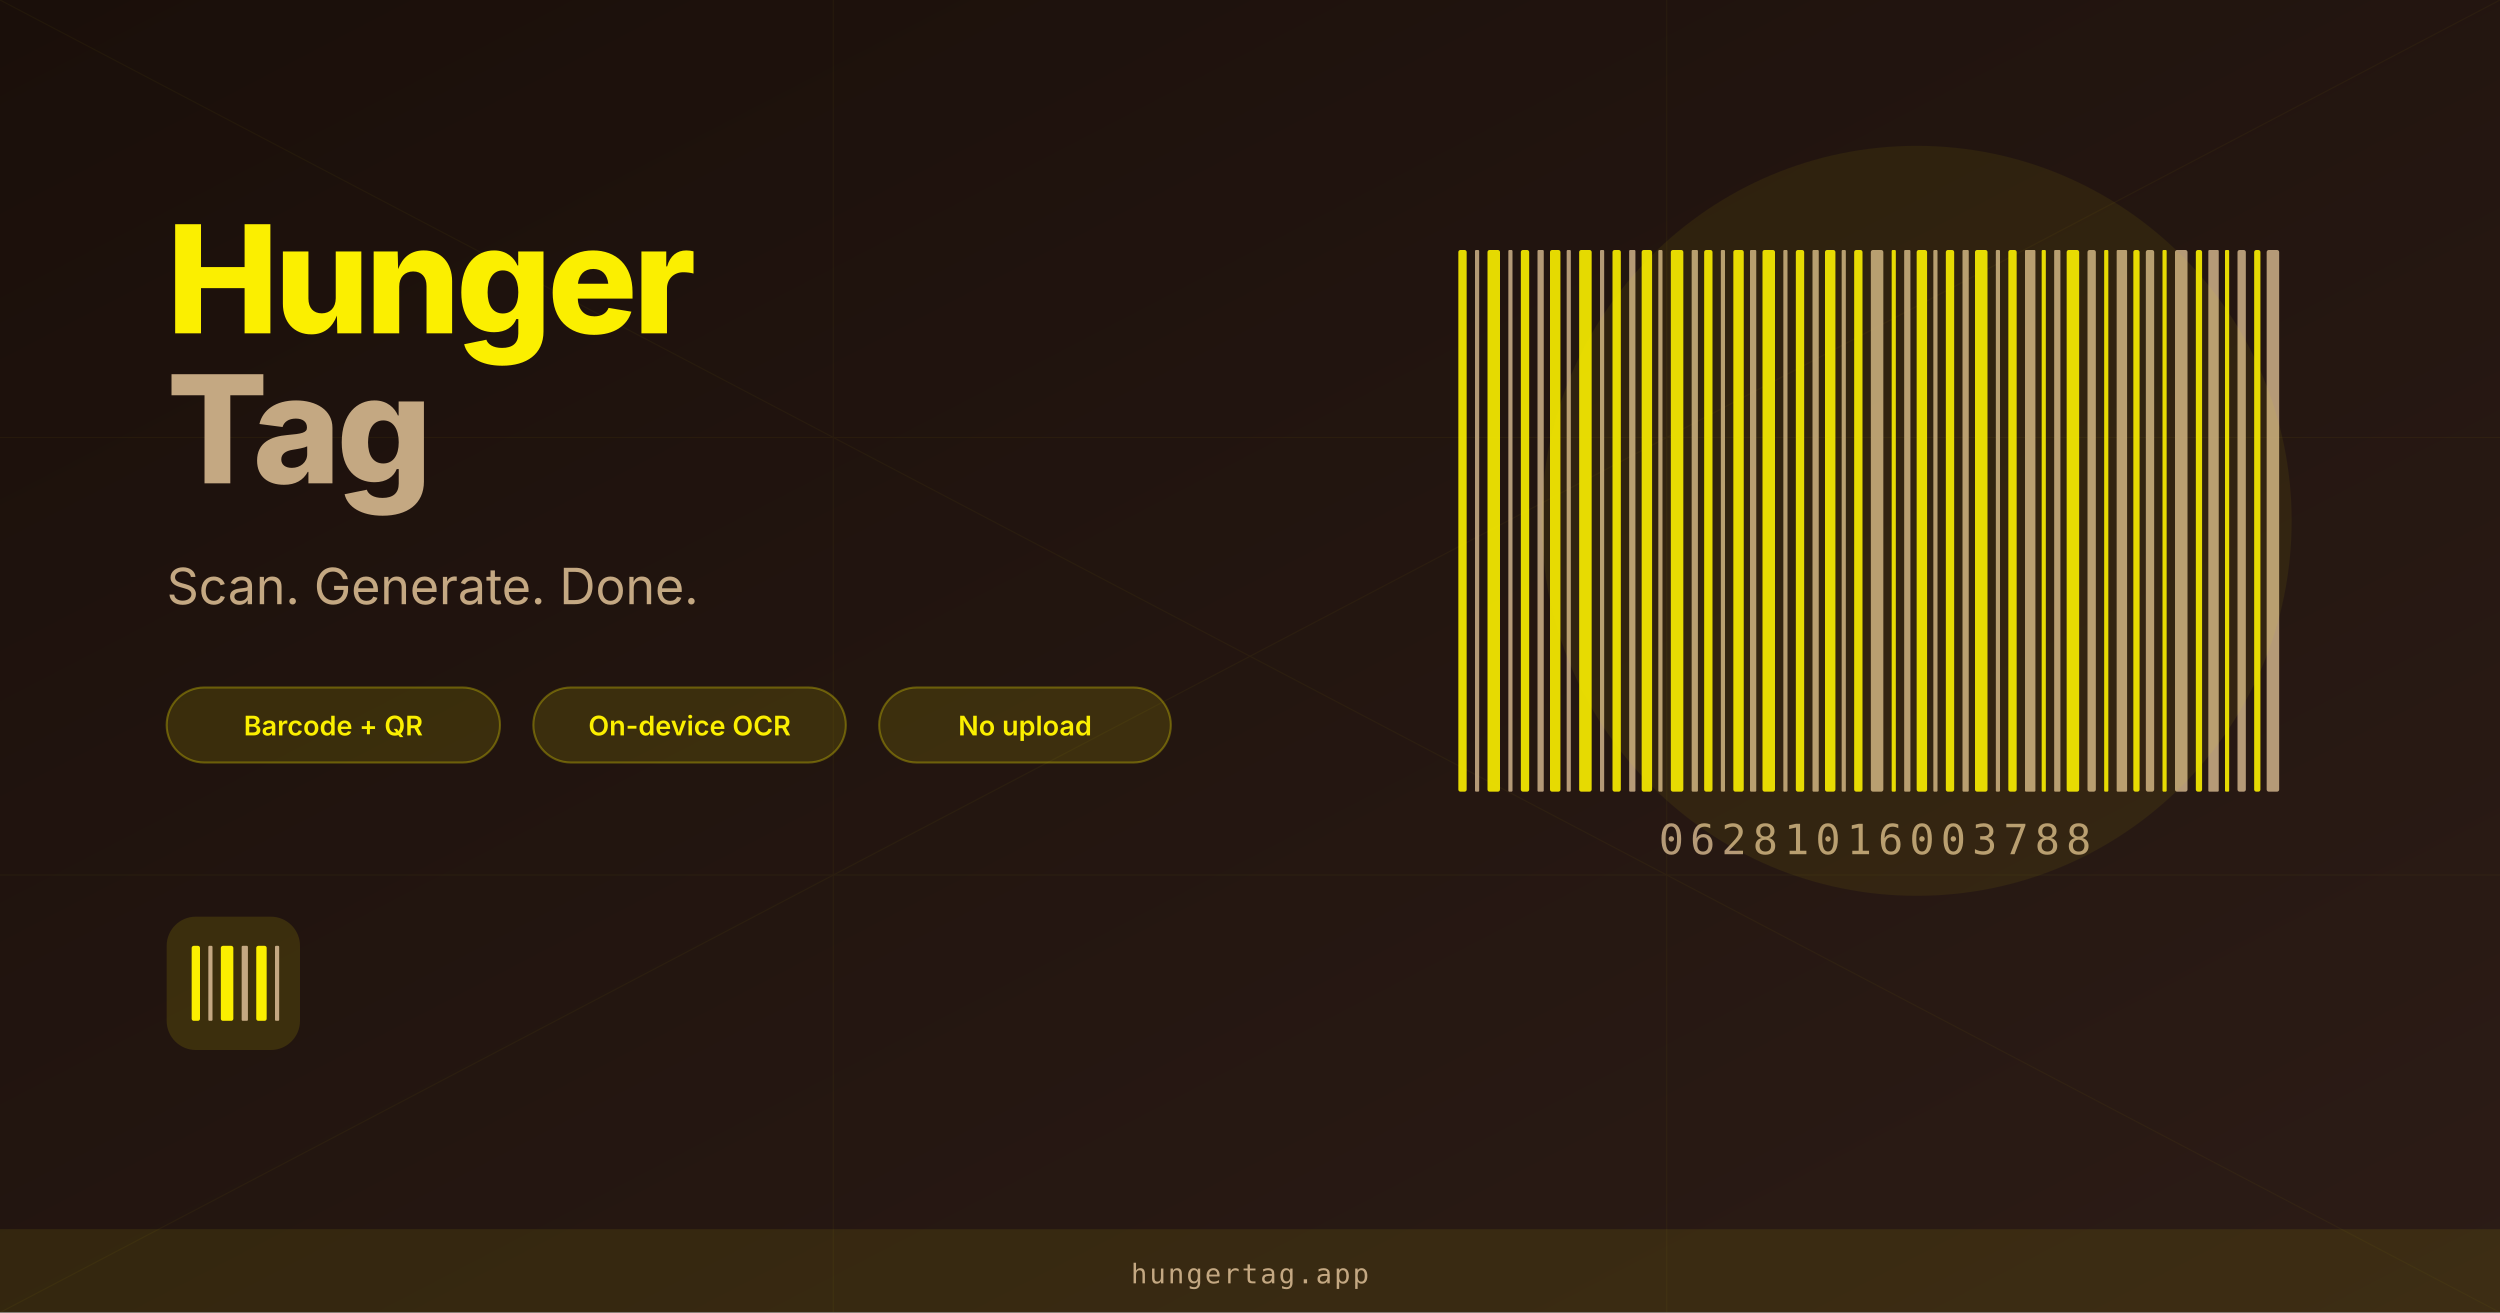
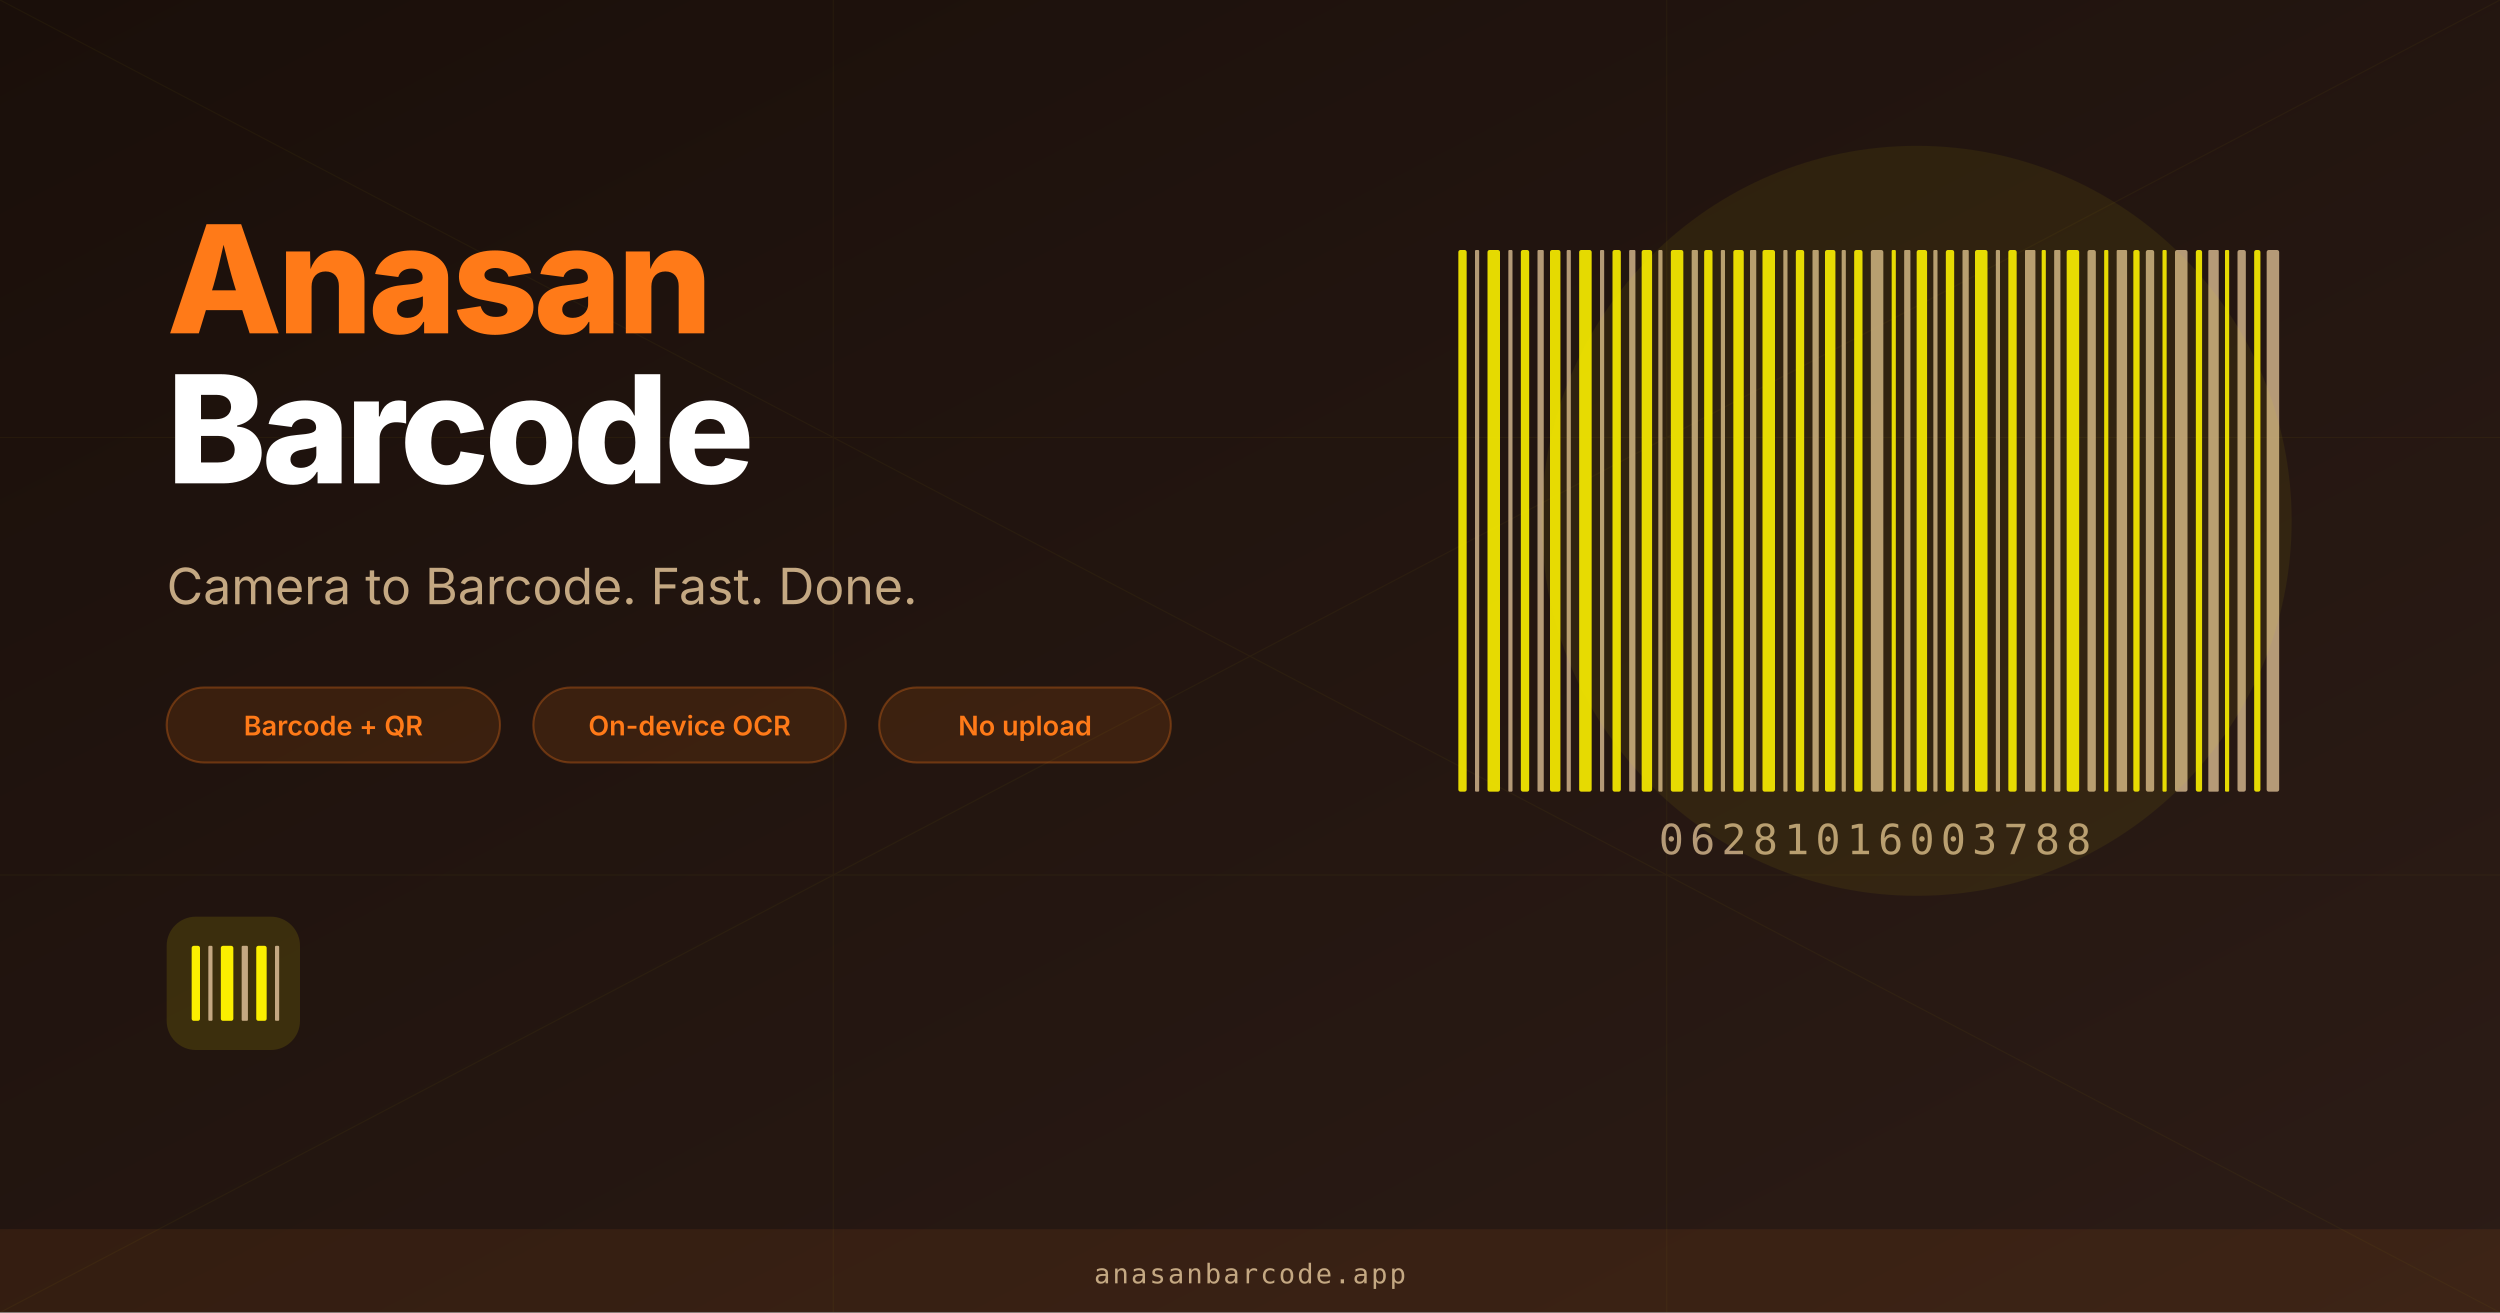
<svg xmlns="http://www.w3.org/2000/svg" width="1200" height="630" viewBox="0 0 1200 630">
  <defs>
    <linearGradient id="bg" x1="0" y1="0" x2="1" y2="1">
      <stop offset="0%" stop-color="#1A0F0A" />
      <stop offset="100%" stop-color="#2C1C16" />
    </linearGradient>
    <clipPath id="round">
      <rect width="1200" height="630" rx="0" />
    </clipPath>
  </defs>
  <g clip-path="url(#round)">
    <rect width="1200" height="630" fill="url(#bg)" />
    <g opacity="0.04" stroke="#FBEF00" stroke-width="0.5">
      <line x1="0" y1="0" x2="1200" y2="630" />
      <line x1="1200" y1="0" x2="0" y2="630" />
      <line x1="400" y1="0" x2="400" y2="630" />
      <line x1="800" y1="0" x2="800" y2="630" />
      <line x1="0" y1="210" x2="1200" y2="210" />
      <line x1="0" y1="420" x2="1200" y2="420" />
    </g>
    <g transform="translate(700, 120)" opacity="0.9">
      <rect x="0" y="0" width="4" height="260" fill="#FBEF00" rx="1" />
      <rect x="8" y="0" width="2" height="260" fill="#C4A882" rx="0.5" />
      <rect x="14" y="0" width="6" height="260" fill="#FBEF00" rx="1" />
      <rect x="24" y="0" width="2" height="260" fill="#C4A882" rx="0.5" />
      <rect x="30" y="0" width="4" height="260" fill="#FBEF00" rx="1" />
      <rect x="38" y="0" width="3" height="260" fill="#C4A882" rx="0.5" />
      <rect x="44" y="0" width="5" height="260" fill="#FBEF00" rx="1" />
      <rect x="52" y="0" width="2" height="260" fill="#C4A882" rx="0.5" />
      <rect x="58" y="0" width="6" height="260" fill="#FBEF00" rx="1" />
      <rect x="68" y="0" width="2" height="260" fill="#C4A882" rx="0.5" />
      <rect x="74" y="0" width="4" height="260" fill="#FBEF00" rx="1" />
      <rect x="82" y="0" width="3" height="260" fill="#C4A882" rx="0.5" />
      <rect x="88" y="0" width="5" height="260" fill="#FBEF00" rx="1" />
      <rect x="96" y="0" width="2" height="260" fill="#C4A882" rx="0.5" />
      <rect x="102" y="0" width="6" height="260" fill="#FBEF00" rx="1" />
      <rect x="112" y="0" width="3" height="260" fill="#C4A882" rx="0.5" />
      <rect x="118" y="0" width="4" height="260" fill="#FBEF00" rx="1" />
      <rect x="126" y="0" width="2" height="260" fill="#C4A882" rx="0.5" />
      <rect x="132" y="0" width="5" height="260" fill="#FBEF00" rx="1" />
      <rect x="140" y="0" width="3" height="260" fill="#C4A882" rx="0.5" />
      <rect x="146" y="0" width="6" height="260" fill="#FBEF00" rx="1" />
      <rect x="156" y="0" width="2" height="260" fill="#C4A882" rx="0.5" />
      <rect x="162" y="0" width="4" height="260" fill="#FBEF00" rx="1" />
      <rect x="170" y="0" width="3" height="260" fill="#C4A882" rx="0.5" />
      <rect x="176" y="0" width="5" height="260" fill="#FBEF00" rx="1" />
      <rect x="184" y="0" width="2" height="260" fill="#C4A882" rx="0.5" />
      <rect x="190" y="0" width="4" height="260" fill="#FBEF00" rx="1" />
      <rect x="198" y="0" width="6" height="260" fill="#C4A882" rx="1" />
      <rect x="208" y="0" width="2" height="260" fill="#FBEF00" rx="0.5" />
      <rect x="214" y="0" width="3" height="260" fill="#C4A882" rx="0.5" />
      <rect x="220" y="0" width="5" height="260" fill="#FBEF00" rx="1" />
      <rect x="228" y="0" width="2" height="260" fill="#C4A882" rx="0.5" />
      <rect x="234" y="0" width="4" height="260" fill="#FBEF00" rx="1" />
      <rect x="242" y="0" width="3" height="260" fill="#C4A882" rx="0.5" />
      <rect x="248" y="0" width="6" height="260" fill="#FBEF00" rx="1" />
      <rect x="258" y="0" width="2" height="260" fill="#C4A882" rx="0.5" />
      <rect x="264" y="0" width="4" height="260" fill="#FBEF00" rx="1" />
      <rect x="272" y="0" width="5" height="260" fill="#C4A882" rx="0.5" />
      <rect x="280" y="0" width="2" height="260" fill="#FBEF00" rx="0.5" />
      <rect x="286" y="0" width="3" height="260" fill="#C4A882" rx="0.5" />
      <rect x="292" y="0" width="6" height="260" fill="#FBEF00" rx="1" />
      <rect x="302" y="0" width="4" height="260" fill="#C4A882" rx="1" />
      <rect x="310" y="0" width="2" height="260" fill="#FBEF00" rx="0.5" />
      <rect x="316" y="0" width="5" height="260" fill="#C4A882" rx="0.5" />
      <rect x="324" y="0" width="3" height="260" fill="#FBEF00" rx="1" />
      <rect x="330" y="0" width="4" height="260" fill="#C4A882" rx="1" />
      <rect x="338" y="0" width="2" height="260" fill="#FBEF00" rx="0.5" />
      <rect x="344" y="0" width="6" height="260" fill="#C4A882" rx="1" />
      <rect x="354" y="0" width="3" height="260" fill="#FBEF00" rx="1" />
      <rect x="360" y="0" width="5" height="260" fill="#C4A882" rx="0.5" />
      <rect x="368" y="0" width="2" height="260" fill="#FBEF00" rx="0.5" />
      <rect x="374" y="0" width="4" height="260" fill="#C4A882" rx="1" />
      <rect x="382" y="0" width="3" height="260" fill="#FBEF00" rx="1" />
      <rect x="388" y="0" width="6" height="260" fill="#C4A882" rx="1" />
      <text x="200" y="290" text-anchor="middle" font-family="monospace" font-size="20" fill="#C4A882" letter-spacing="0.15em">06281016003788</text>
    </g>
    <circle cx="920" cy="250" r="180" fill="#FBEF00" opacity="0.06" />
    <g transform="translate(80, 440)">
      <rect x="0" y="0" width="64" height="64" rx="14" fill="#FBEF00" fill-opacity="0.12" />
      <rect x="12" y="14" width="4" height="36" fill="#FBEF00" rx="1" />
      <rect x="20" y="14" width="2" height="36" fill="#C4A882" rx="0.5" />
      <rect x="26" y="14" width="6" height="36" fill="#FBEF00" rx="1" />
      <rect x="36" y="14" width="3" height="36" fill="#C4A882" rx="0.5" />
      <rect x="43" y="14" width="5" height="36" fill="#FBEF00" rx="1" />
      <rect x="52" y="14" width="2" height="36" fill="#C4A882" rx="0.5" />
    </g>
-     <text x="80" y="160" font-family="system-ui, -apple-system, sans-serif" font-weight="800" font-size="72" fill="#FBEF00" letter-spacing="-0.03em">Hunger</text>
-     <text x="80" y="232" font-family="system-ui, -apple-system, sans-serif" font-weight="800" font-size="72" fill="#C4A882" letter-spacing="-0.03em">Tag</text>
-     <text x="80" y="290" font-family="system-ui, -apple-system, sans-serif" font-weight="400" font-size="24" fill="#C4A882">Scan. Generate. Done.</text>
+     <text x="80" y="160" font-family="system-ui, -apple-system, sans-serif" font-weight="800" font-size="72" fill="#FF7A18" letter-spacing="-0.03em">Anasan</text>
+     <text x="80" y="232" font-family="system-ui, -apple-system, sans-serif" font-weight="800" font-size="72" fill="#FFFFFF" letter-spacing="-0.03em">Barcode</text>
+     <text x="80" y="290" font-family="system-ui, -apple-system, sans-serif" font-weight="400" font-size="24" fill="#C4A882">Camera to Barcode. Fast. Done.</text>
    <g transform="translate(80, 330)">
-       <rect x="0" y="0" width="160" height="36" rx="18" fill="#FBEF00" fill-opacity="0.12" stroke="#FBEF00" stroke-opacity="0.3" stroke-width="1" />
-       <text x="80" y="23" text-anchor="middle" font-family="system-ui, -apple-system, sans-serif" font-weight="600" font-size="13" fill="#FBEF00">Barcode + QR</text>
-       <rect x="176" y="0" width="150" height="36" rx="18" fill="#FBEF00" fill-opacity="0.12" stroke="#FBEF00" stroke-opacity="0.3" stroke-width="1" />
-       <text x="251" y="23" text-anchor="middle" font-family="system-ui, -apple-system, sans-serif" font-weight="600" font-size="13" fill="#FBEF00">On-device OCR</text>
-       <rect x="342" y="0" width="140" height="36" rx="18" fill="#FBEF00" fill-opacity="0.12" stroke="#FBEF00" stroke-opacity="0.3" stroke-width="1" />
-       <text x="412" y="23" text-anchor="middle" font-family="system-ui, -apple-system, sans-serif" font-weight="600" font-size="13" fill="#FBEF00">No upload</text>
+       <rect x="0" y="0" width="160" height="36" rx="18" fill="#FF7A18" fill-opacity="0.12" stroke="#FF7A18" stroke-opacity="0.3" stroke-width="1" />
+       <text x="80" y="23" text-anchor="middle" font-family="system-ui, -apple-system, sans-serif" font-weight="600" font-size="13" fill="#FF7A18">Barcode + QR</text>
+       <rect x="176" y="0" width="150" height="36" rx="18" fill="#FF7A18" fill-opacity="0.12" stroke="#FF7A18" stroke-opacity="0.3" stroke-width="1" />
+       <text x="251" y="23" text-anchor="middle" font-family="system-ui, -apple-system, sans-serif" font-weight="600" font-size="13" fill="#FF7A18">On-device OCR</text>
+       <rect x="342" y="0" width="140" height="36" rx="18" fill="#FF7A18" fill-opacity="0.12" stroke="#FF7A18" stroke-opacity="0.3" stroke-width="1" />
+       <text x="412" y="23" text-anchor="middle" font-family="system-ui, -apple-system, sans-serif" font-weight="600" font-size="13" fill="#FF7A18">No upload</text>
    </g>
-     <rect x="0" y="590" width="1200" height="40" fill="#FBEF00" opacity="0.08" />
-     <text x="600" y="616" text-anchor="middle" font-family="monospace" font-weight="400" font-size="13" fill="#C4A882" letter-spacing="0.08em">hungertag.app</text>
+     <rect x="0" y="590" width="1200" height="40" fill="#FF7A18" opacity="0.08" />
+     <text x="600" y="616" text-anchor="middle" font-family="monospace" font-weight="400" font-size="13" fill="#C4A882" letter-spacing="0.08em">anasanbarcode.app</text>
  </g>
</svg>
